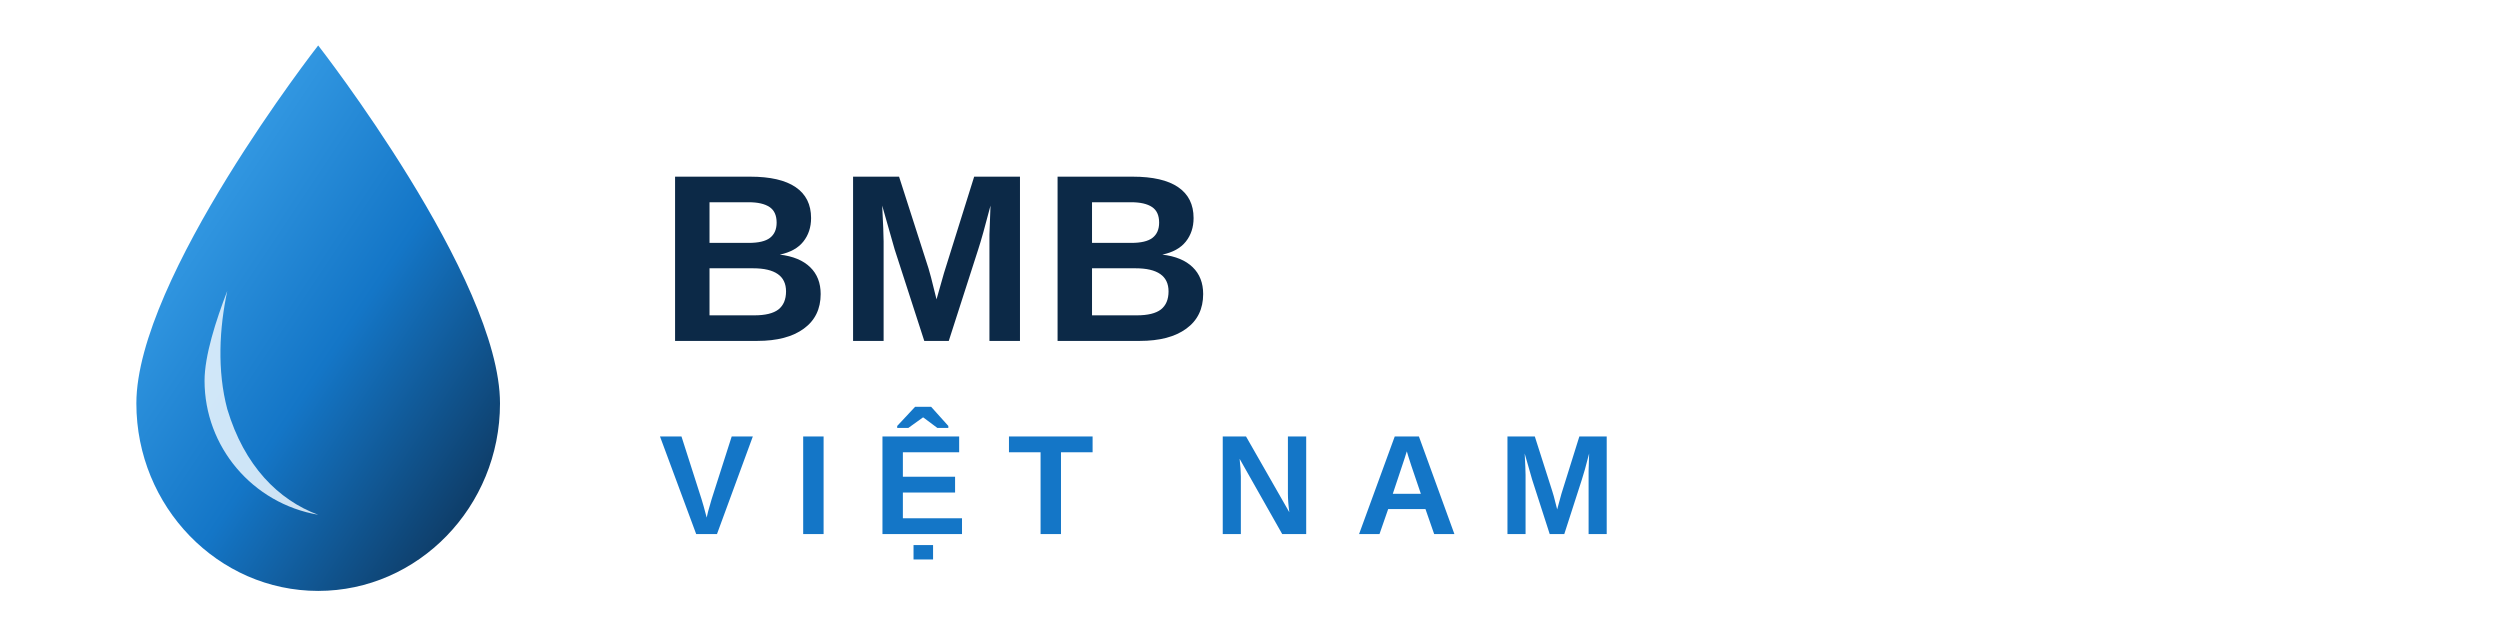
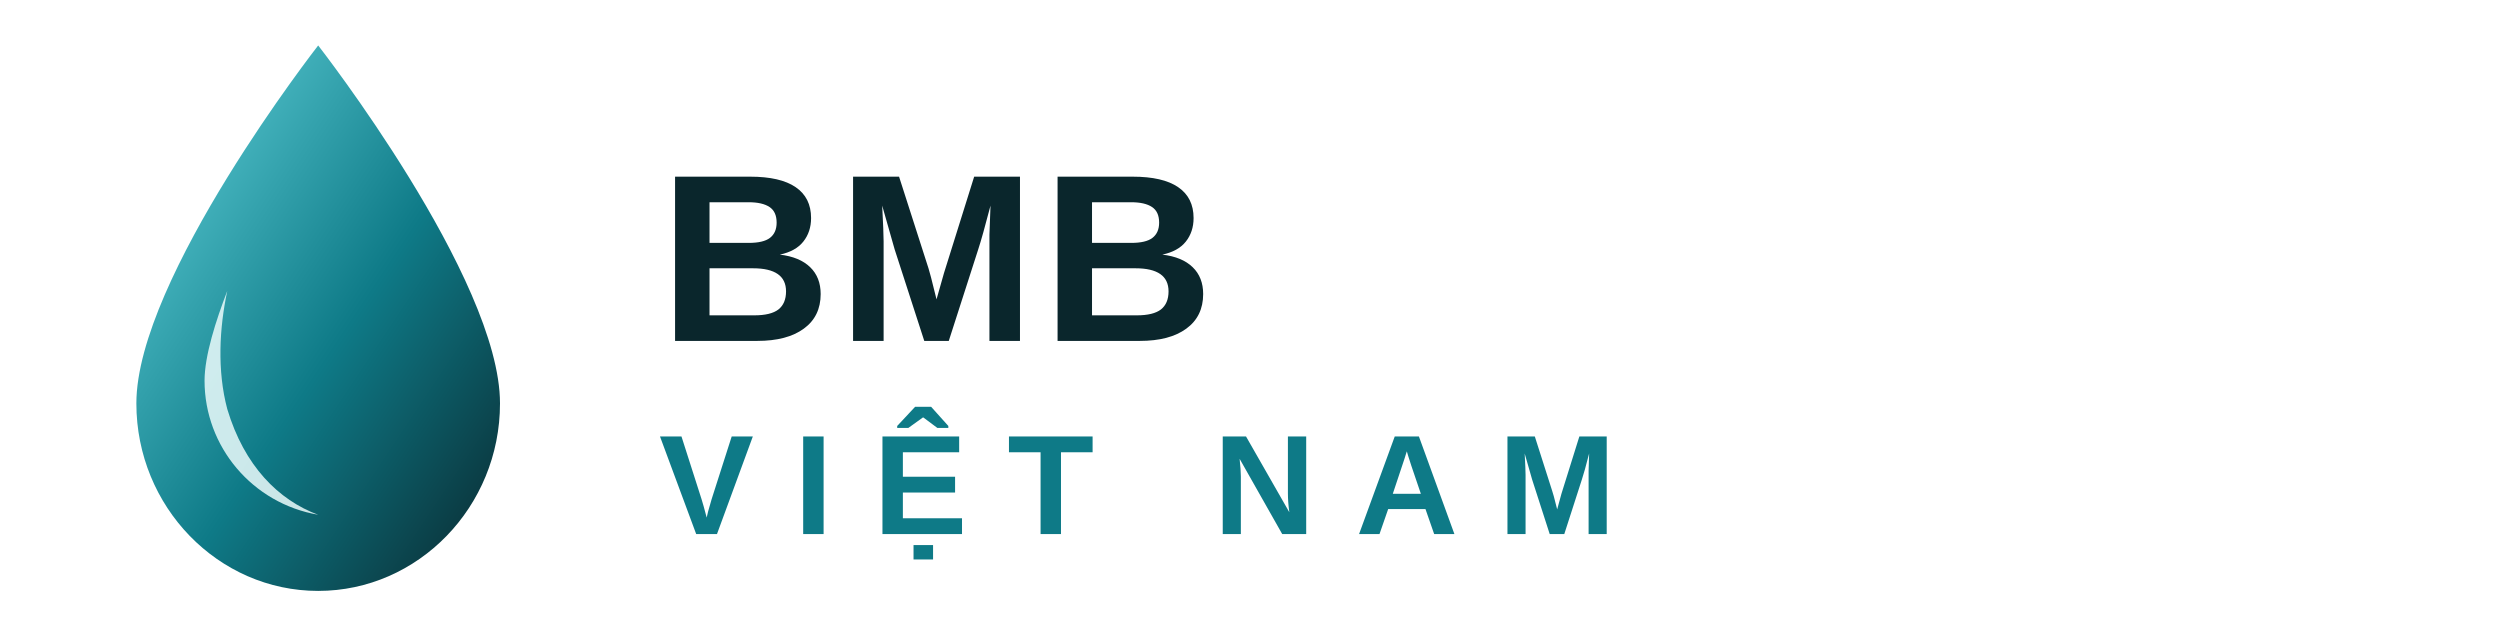
<svg xmlns="http://www.w3.org/2000/svg" width="220" height="56" viewBox="0 0 220 56">
  <defs>
    <linearGradient id="dropGrad" x1="0" y1="0" x2="1" y2="1">
-       <stop offset="0%" stop-color="#49b1f6" />
-       <stop offset="55%" stop-color="#1476c7" />
-       <stop offset="100%" stop-color="#0c2947" />
+       <stop offset="0%" stop-color="#67d8e0" />
+       <stop offset="55%" stop-color="#0e7a87" />
+       <stop offset="100%" stop-color="#0a262c" />
    </linearGradient>
  </defs>
  <path d="M28 4C28 4 12 24.5 12 35.5C12 44.6 19.2 52 28 52C36.8 52 44 44.6 44 35.5C44 24.5 28 4 28 4Z" fill="url(#dropGrad)" />
-   <path d="M20 36c1.5 5 4.5 8 8 9.3-5.8-1-10-6-10-11.8 0-2.2 1-5.3 2-7.9-0.7 3.3-0.9 7 0 10.4Z" fill="#eef8ff" opacity="0.85" />
-   <text x="58" y="30" font-family="'Be Vietnam Pro', Arial, sans-serif" font-weight="800" font-size="21" fill="#0c2947" letter-spacing="0.5">BMB</text>
-   <text x="58" y="47" font-family="'Be Vietnam Pro', Arial, sans-serif" font-weight="600" font-size="12.5" fill="#1476c7" letter-spacing="3.5">VIỆT NAM</text>
+   <path d="M20 36c1.5 5 4.5 8 8 9.3-5.8-1-10-6-10-11.8 0-2.2 1-5.3 2-7.9-0.7 3.3-0.9 7 0 10.4Z" fill="#ecfcfc" opacity="0.85" />
+   <text x="58" y="30" font-family="'Be Vietnam Pro', Arial, sans-serif" font-weight="800" font-size="21" fill="#0a262c" letter-spacing="0.5">BMB</text>
+   <text x="58" y="47" font-family="'Be Vietnam Pro', Arial, sans-serif" font-weight="600" font-size="12.5" fill="#0e7a87" letter-spacing="3.5">VIỆT NAM</text>
</svg>
